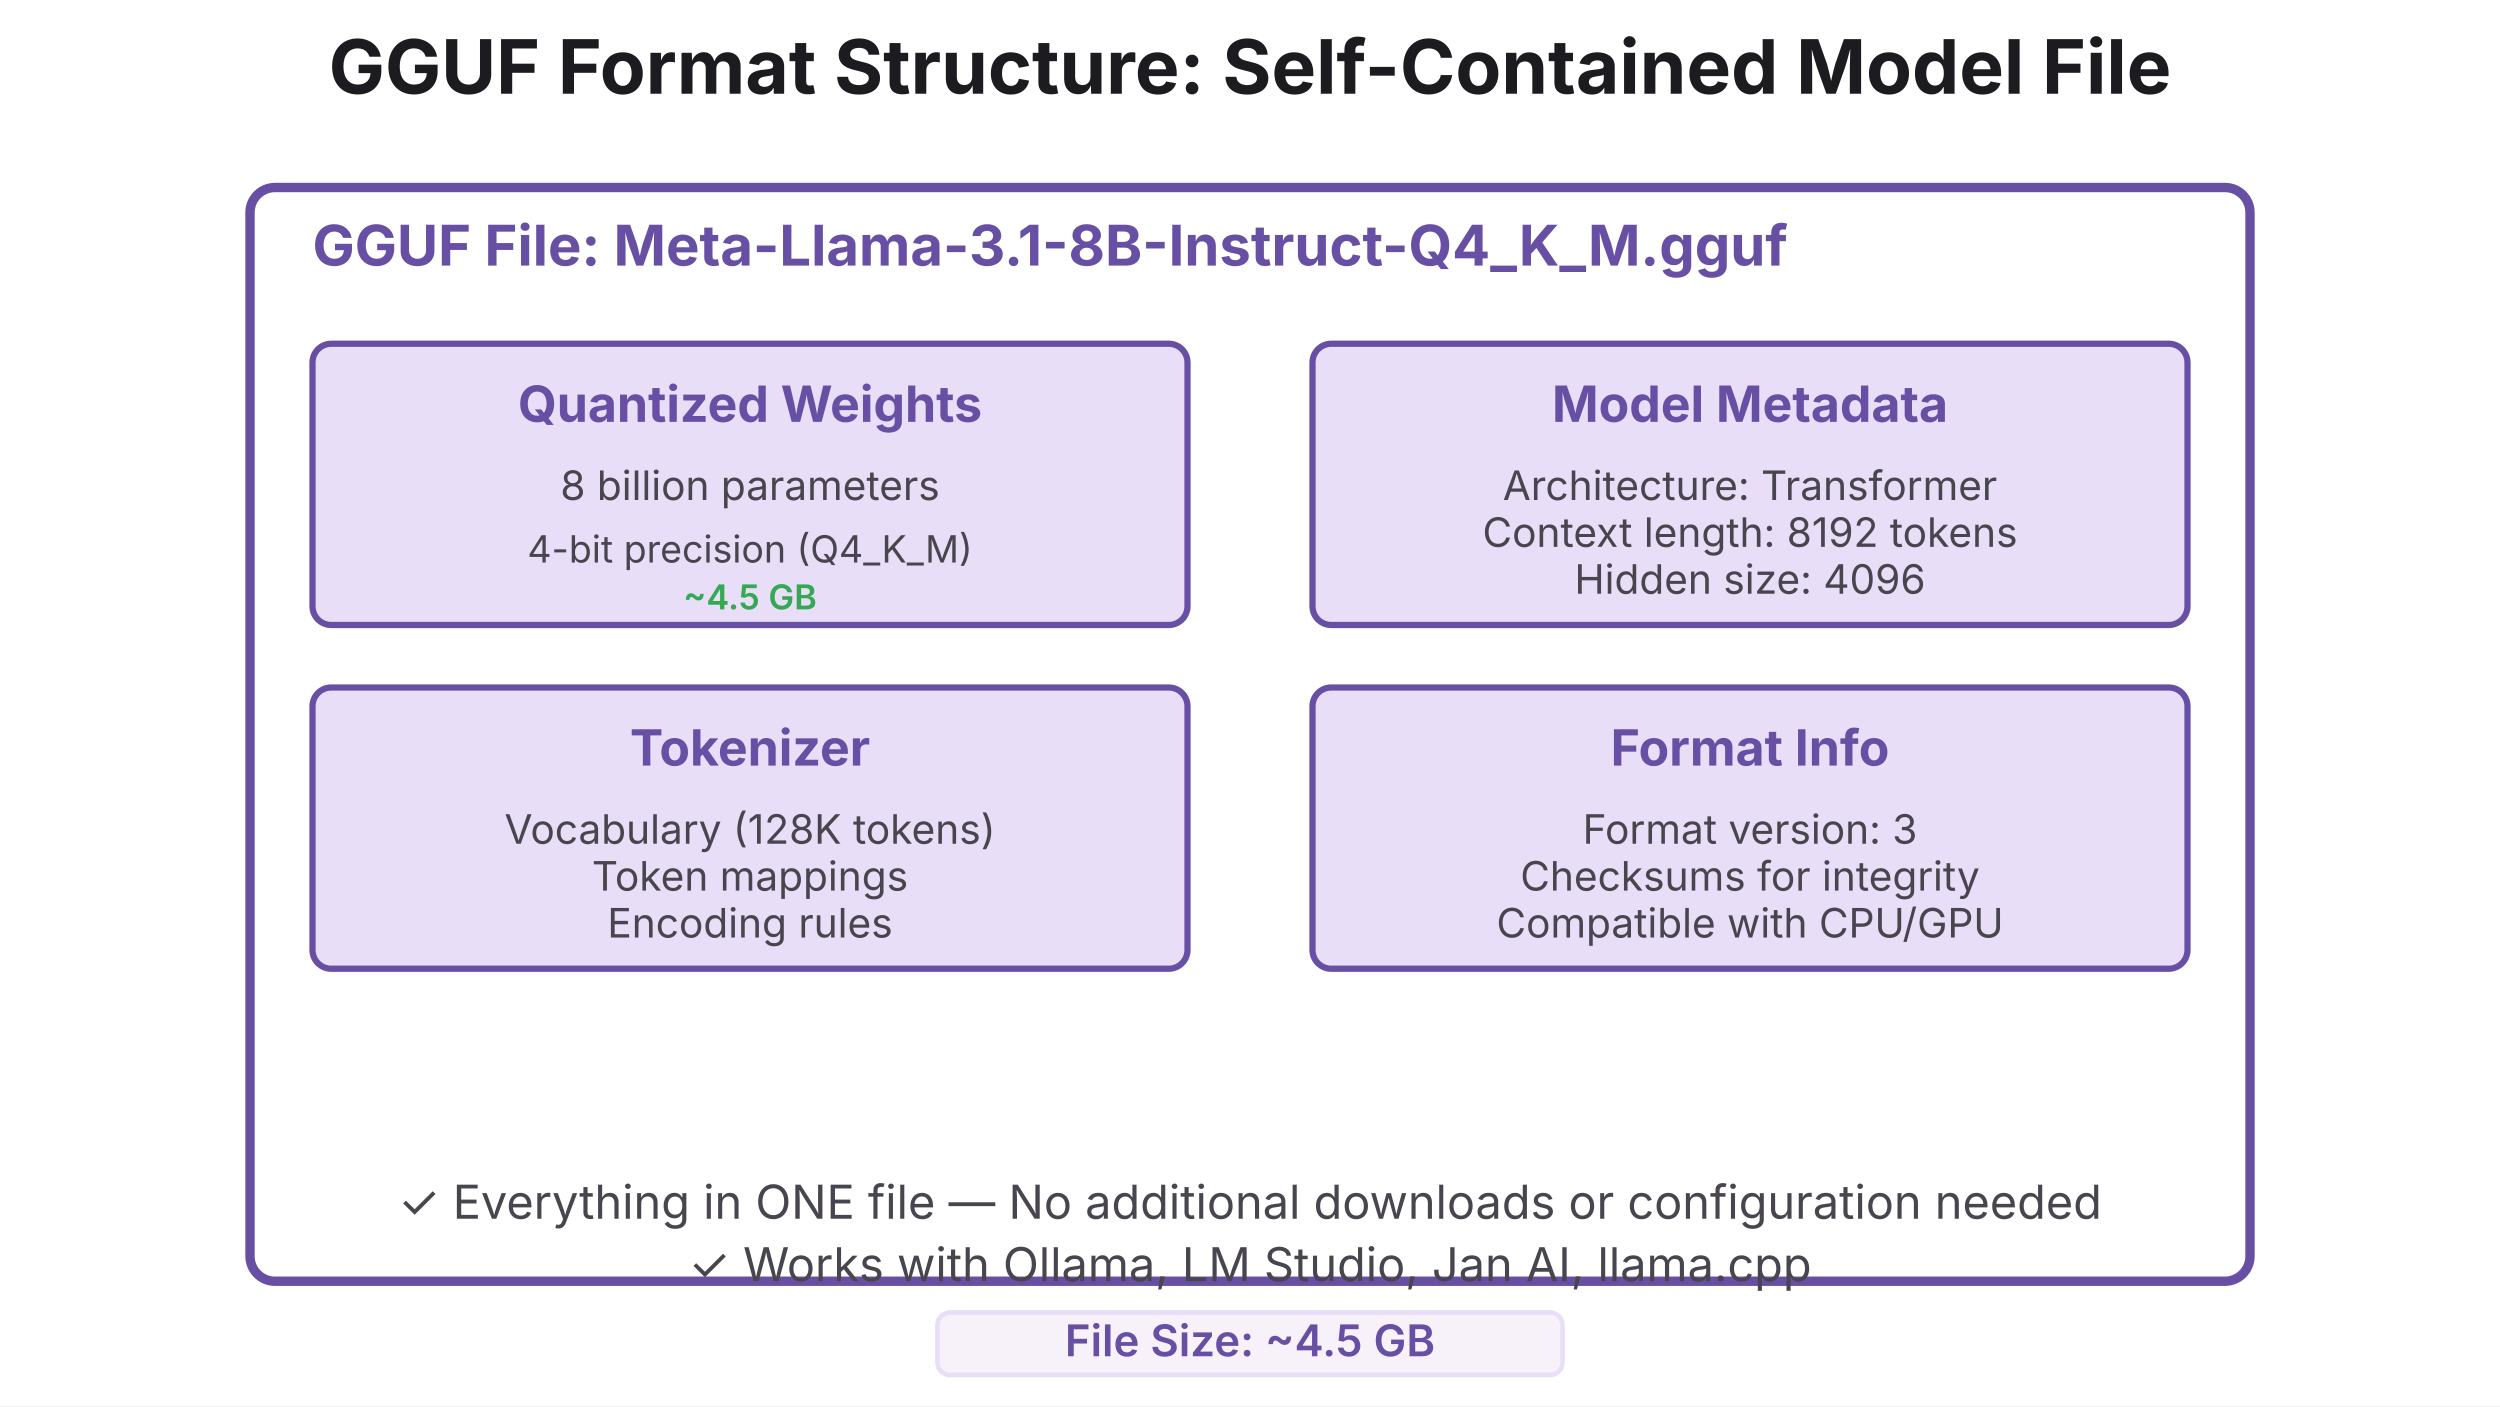
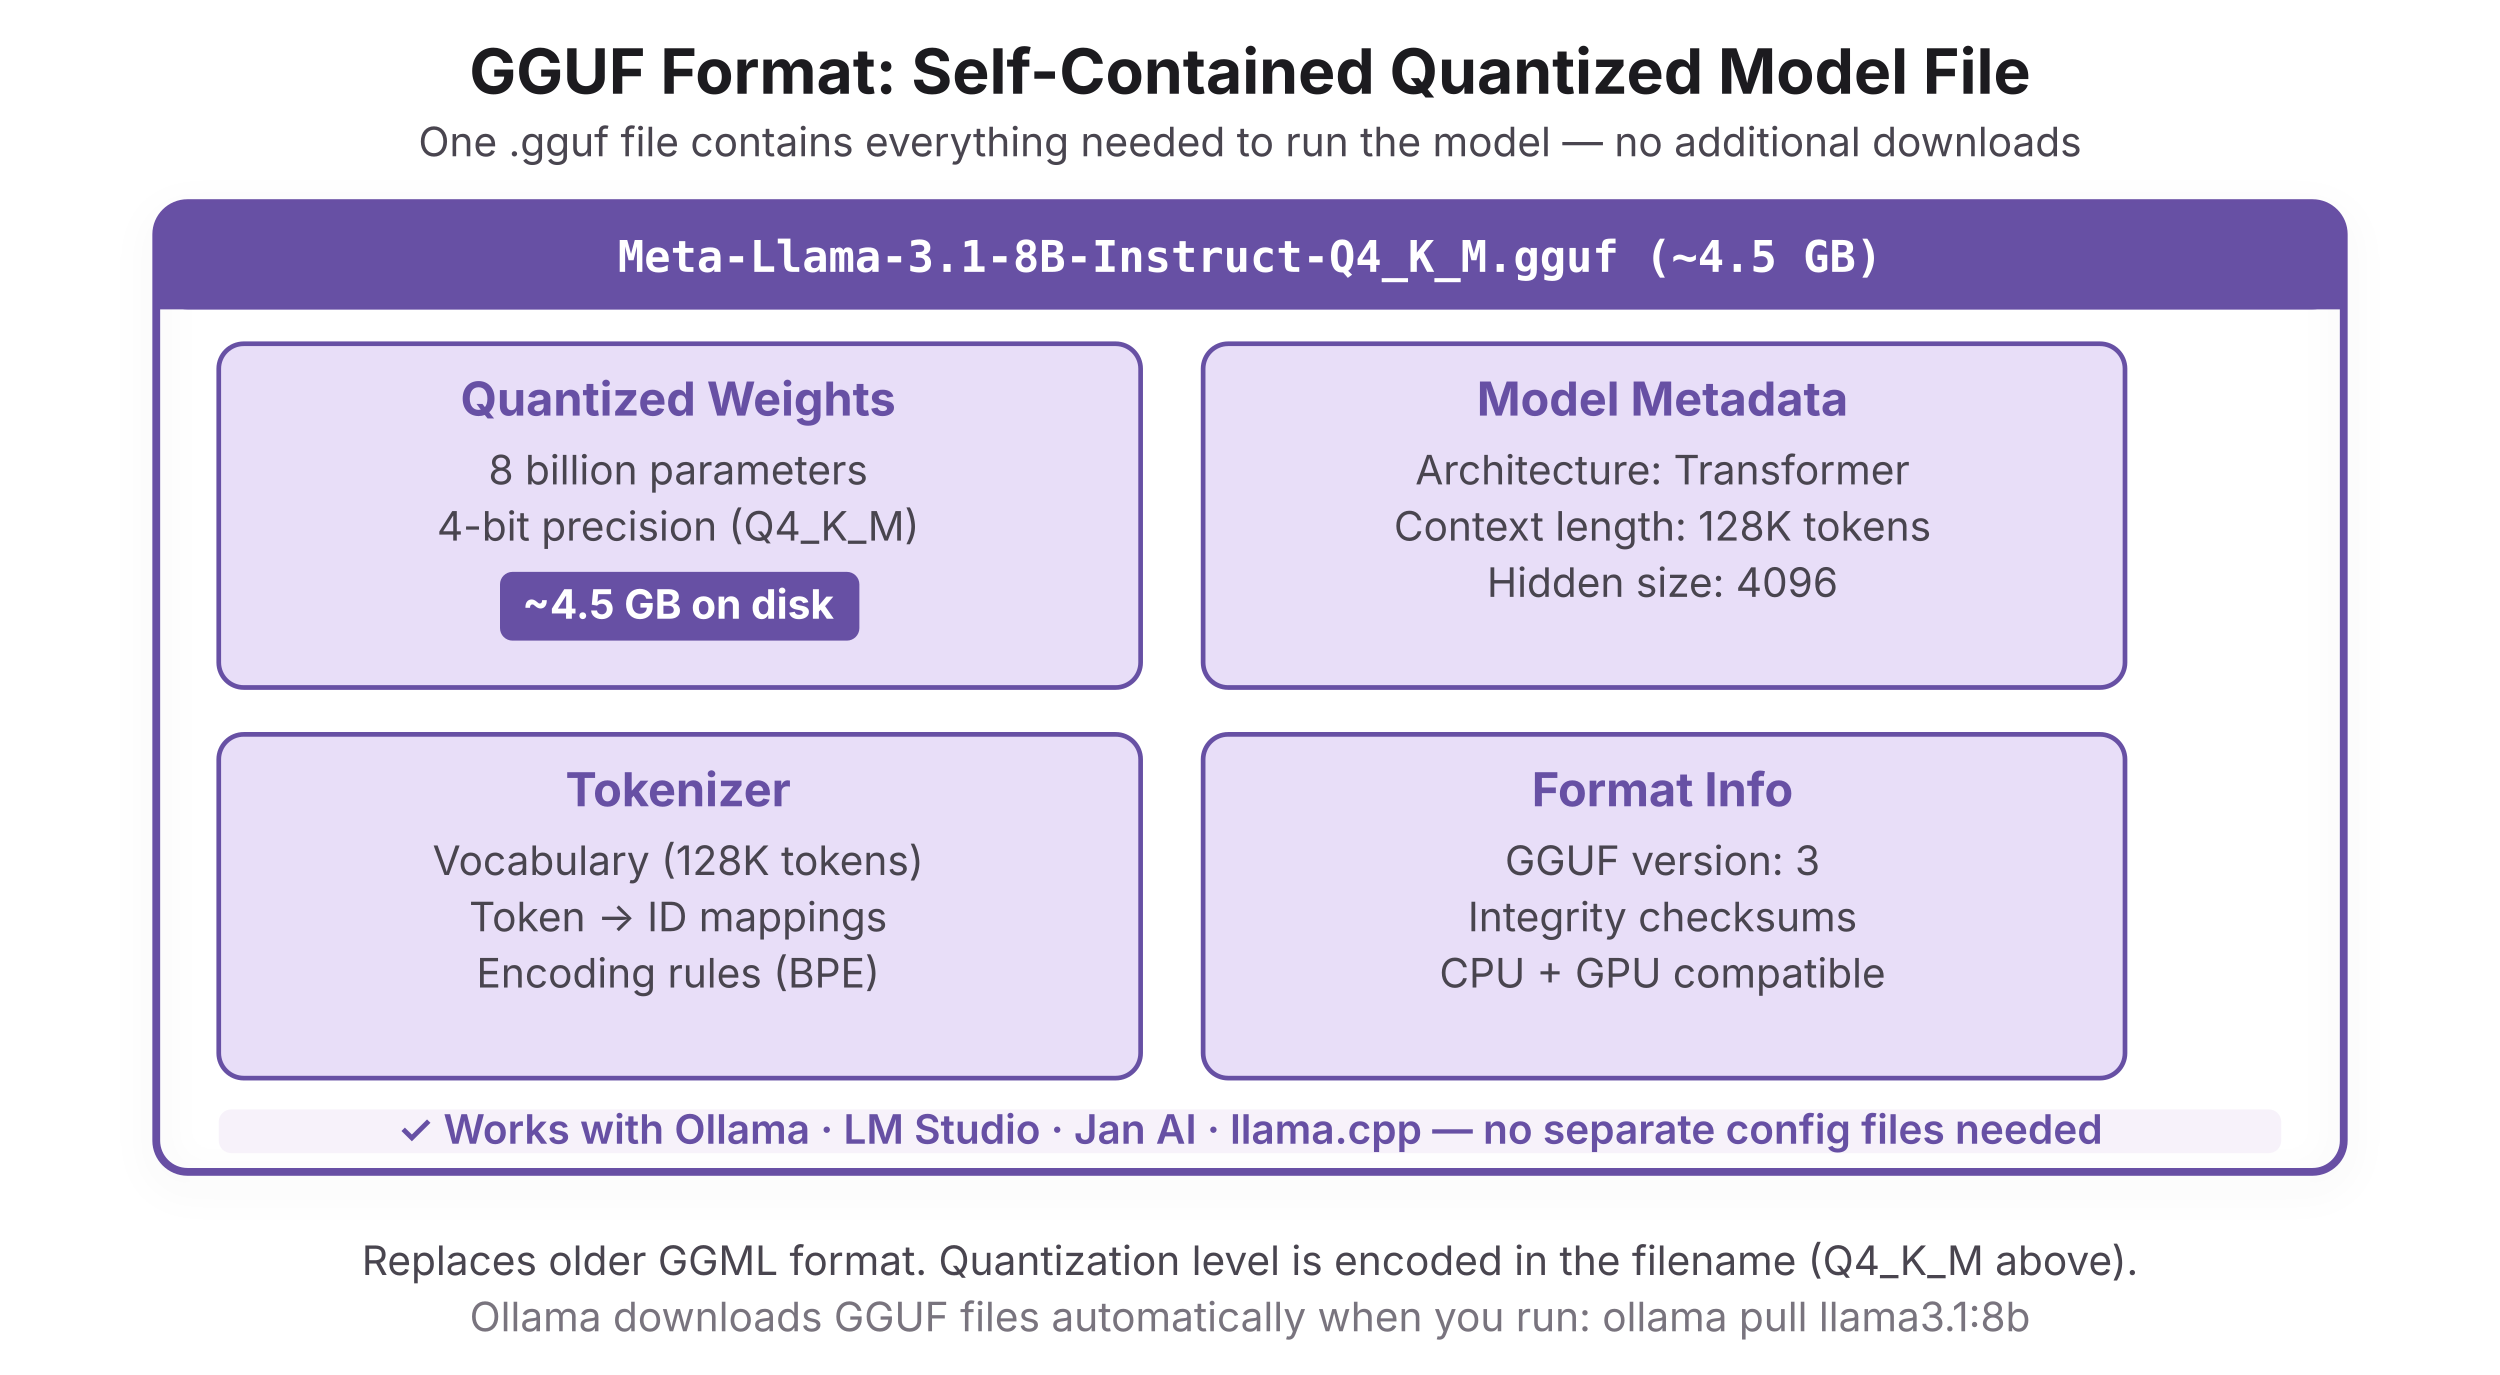
- <svg xmlns="http://www.w3.org/2000/svg" viewBox="0 0 800 450">
-   <rect width="800" height="450" fill="#FFFFFF" />
-   <text x="400" y="30" font-family="system-ui, -apple-system, sans-serif" font-size="24" font-weight="700" fill="#1C1B1F" text-anchor="middle">
-     GGUF Format Structure: Self-Contained Model File
-   </text>
-   <rect x="80" y="60" width="640" height="350" fill="none" stroke="#6750A4" stroke-width="3" rx="8" />
-   <text x="100" y="85" font-family="system-ui, -apple-system, sans-serif" font-size="18" font-weight="700" fill="#6750A4">
-     GGUF File: Meta-Llama-3.1-8B-Instruct-Q4_K_M.gguf
-   </text>
-   <rect x="100" y="110" width="280" height="90" fill="#E8DEF8" stroke="#6750A4" stroke-width="2" rx="6" />
-   <text x="240" y="135" font-family="system-ui, -apple-system, sans-serif" font-size="16" font-weight="700" fill="#6750A4" text-anchor="middle">
-     Quantized Weights
-   </text>
-   <text x="240" y="160" font-family="system-ui, -apple-system, sans-serif" font-size="13" fill="#49454F" text-anchor="middle">
-     8 billion parameters
-   </text>
-   <text x="240" y="180" font-family="system-ui, -apple-system, sans-serif" font-size="12" fill="#49454F" text-anchor="middle">
-     4-bit precision (Q4_K_M)
-   </text>
-   <text x="240" y="195" font-family="system-ui, -apple-system, sans-serif" font-size="11" font-weight="600" fill="#34A853" text-anchor="middle">
-     ~4.5 GB
-   </text>
-   <rect x="420" y="110" width="280" height="90" fill="#E8DEF8" stroke="#6750A4" stroke-width="2" rx="6" />
-   <text x="560" y="135" font-family="system-ui, -apple-system, sans-serif" font-size="16" font-weight="700" fill="#6750A4" text-anchor="middle">
-     Model Metadata
-   </text>
-   <text x="560" y="160" font-family="system-ui, -apple-system, sans-serif" font-size="13" fill="#49454F" text-anchor="middle">
-     Architecture: Transformer
-   </text>
-   <text x="560" y="175" font-family="system-ui, -apple-system, sans-serif" font-size="13" fill="#49454F" text-anchor="middle">
-     Context length: 8192 tokens
-   </text>
-   <text x="560" y="190" font-family="system-ui, -apple-system, sans-serif" font-size="13" fill="#49454F" text-anchor="middle">
-     Hidden size: 4096
-   </text>
-   <rect x="100" y="220" width="280" height="90" fill="#E8DEF8" stroke="#6750A4" stroke-width="2" rx="6" />
-   <text x="240" y="245" font-family="system-ui, -apple-system, sans-serif" font-size="16" font-weight="700" fill="#6750A4" text-anchor="middle">
-     Tokenizer
-   </text>
-   <text x="240" y="270" font-family="system-ui, -apple-system, sans-serif" font-size="13" fill="#49454F" text-anchor="middle">
-     Vocabulary (128K tokens)
-   </text>
-   <text x="240" y="285" font-family="system-ui, -apple-system, sans-serif" font-size="13" fill="#49454F" text-anchor="middle">
-     Token mappings
-   </text>
-   <text x="240" y="300" font-family="system-ui, -apple-system, sans-serif" font-size="13" fill="#49454F" text-anchor="middle">
-     Encoding rules
-   </text>
-   <rect x="420" y="220" width="280" height="90" fill="#E8DEF8" stroke="#6750A4" stroke-width="2" rx="6" />
-   <text x="560" y="245" font-family="system-ui, -apple-system, sans-serif" font-size="16" font-weight="700" fill="#6750A4" text-anchor="middle">
-     Format Info
-   </text>
-   <text x="560" y="270" font-family="system-ui, -apple-system, sans-serif" font-size="13" fill="#49454F" text-anchor="middle">
-     Format version: 3
-   </text>
-   <text x="560" y="285" font-family="system-ui, -apple-system, sans-serif" font-size="13" fill="#49454F" text-anchor="middle">
-     Checksums for integrity
-   </text>
-   <text x="560" y="300" font-family="system-ui, -apple-system, sans-serif" font-size="13" fill="#49454F" text-anchor="middle">
-     Compatible with CPU/GPU
-   </text>
-   <text x="400" y="390" font-family="system-ui, -apple-system, sans-serif" font-size="15" fill="#49454F" text-anchor="middle">
-     ✓ Everything in ONE file — No additional downloads or configuration needed
-   </text>
-   <text x="400" y="410" font-family="system-ui, -apple-system, sans-serif" font-size="15" fill="#49454F" text-anchor="middle">
-     ✓ Works with Ollama, LM Studio, Jan AI, llama.cpp
-   </text>
-   <rect x="300" y="420" width="200" height="20" fill="#F7F2FA" stroke="#E8DEF8" stroke-width="1.5" rx="4" />
-   <text x="400" y="434" font-family="system-ui, -apple-system, sans-serif" font-size="14" font-weight="600" fill="#6750A4" text-anchor="middle">
-     File Size: ~4.5 GB
-   </text>
+ <svg xmlns="http://www.w3.org/2000/svg" viewBox="0 0 800 440">
+   <defs>
+     <filter id="shadow">
+       <feDropShadow dx="0" dy="4" stdDeviation="6" flood-opacity="0.08" />
+     </filter>
+   </defs>
+   <rect width="800" height="440" fill="#FFFFFF" />
+   <text x="400" y="30" font-family="system-ui,-apple-system,sans-serif" font-size="20" font-weight="700" fill="#1C1B1F" text-anchor="middle">GGUF Format: Self-Contained Quantized Model File</text>
+   <text x="400" y="50" font-family="system-ui,-apple-system,sans-serif" font-size="13" fill="#49454F" text-anchor="middle">One .gguf file contains everything needed to run the model — no additional downloads</text>
+   <rect x="50" y="65" width="700" height="310" fill="none" stroke="#6750A4" stroke-width="2.5" rx="10" filter="url(#shadow)" />
+   <rect x="50" y="65" width="700" height="34" rx="10" fill="#6750A4" />
+   <rect x="50" y="85" width="700" height="14" fill="#6750A4" />
+   <text x="400" y="87" font-family="'SF Mono','Monaco',monospace" font-size="14" font-weight="700" fill="#FFFFFF" text-anchor="middle">Meta-Llama-3.1-8B-Instruct-Q4_K_M.gguf  (~4.5 GB)</text>
+   <rect x="70" y="110" width="295" height="110" rx="8" fill="#E8DEF8" stroke="#6750A4" stroke-width="1.5" />
+   <text x="217" y="133" font-family="system-ui,-apple-system,sans-serif" font-size="15" font-weight="700" fill="#6750A4" text-anchor="middle">Quantized Weights</text>
+   <text x="217" y="155" font-family="system-ui,-apple-system,sans-serif" font-size="13" fill="#49454F" text-anchor="middle">8 billion parameters</text>
+   <text x="217" y="173" font-family="system-ui,-apple-system,sans-serif" font-size="13" fill="#49454F" text-anchor="middle">4-bit precision (Q4_K_M)</text>
+   <rect x="160" y="183" width="115" height="22" rx="4" fill="#6750A4" />
+   <text x="217" y="198" font-family="system-ui,-apple-system,sans-serif" font-size="13" font-weight="700" fill="#FFFFFF" text-anchor="middle">~4.5 GB on disk</text>
+   <rect x="385" y="110" width="295" height="110" rx="8" fill="#E8DEF8" stroke="#6750A4" stroke-width="1.5" />
+   <text x="532" y="133" font-family="system-ui,-apple-system,sans-serif" font-size="15" font-weight="700" fill="#6750A4" text-anchor="middle">Model Metadata</text>
+   <text x="532" y="155" font-family="system-ui,-apple-system,sans-serif" font-size="13" fill="#49454F" text-anchor="middle">Architecture: Transformer</text>
+   <text x="532" y="173" font-family="system-ui,-apple-system,sans-serif" font-size="13" fill="#49454F" text-anchor="middle">Context length: 128K tokens</text>
+   <text x="532" y="191" font-family="system-ui,-apple-system,sans-serif" font-size="13" fill="#49454F" text-anchor="middle">Hidden size: 4096</text>
+   <rect x="70" y="235" width="295" height="110" rx="8" fill="#E8DEF8" stroke="#6750A4" stroke-width="1.5" />
+   <text x="217" y="258" font-family="system-ui,-apple-system,sans-serif" font-size="15" font-weight="700" fill="#6750A4" text-anchor="middle">Tokenizer</text>
+   <text x="217" y="280" font-family="system-ui,-apple-system,sans-serif" font-size="13" fill="#49454F" text-anchor="middle">Vocabulary (128K tokens)</text>
+   <text x="217" y="298" font-family="system-ui,-apple-system,sans-serif" font-size="13" fill="#49454F" text-anchor="middle">Token → ID mappings</text>
+   <text x="217" y="316" font-family="system-ui,-apple-system,sans-serif" font-size="13" fill="#49454F" text-anchor="middle">Encoding rules (BPE)</text>
+   <rect x="385" y="235" width="295" height="110" rx="8" fill="#E8DEF8" stroke="#6750A4" stroke-width="1.5" />
+   <text x="532" y="258" font-family="system-ui,-apple-system,sans-serif" font-size="15" font-weight="700" fill="#6750A4" text-anchor="middle">Format Info</text>
+   <text x="532" y="280" font-family="system-ui,-apple-system,sans-serif" font-size="13" fill="#49454F" text-anchor="middle">GGUF version: 3</text>
+   <text x="532" y="298" font-family="system-ui,-apple-system,sans-serif" font-size="13" fill="#49454F" text-anchor="middle">Integrity checksums</text>
+   <text x="532" y="316" font-family="system-ui,-apple-system,sans-serif" font-size="13" fill="#49454F" text-anchor="middle">CPU + GPU compatible</text>
+   <rect x="70" y="355" width="660" height="14" rx="4" fill="#F7F2FA" />
+   <text x="400" y="366" font-family="system-ui,-apple-system,sans-serif" font-size="13" font-weight="600" fill="#6750A4" text-anchor="middle">✓ Works with Ollama · LM Studio · Jan AI · llama.cpp — no separate config files needed</text>
+   <text x="400" y="408" font-family="system-ui,-apple-system,sans-serif" font-size="13" fill="#49454F" text-anchor="middle">Replaces older GGML format. Quantization level is encoded in the filename (Q4_K_M above).</text>
+   <text x="400" y="426" font-family="system-ui,-apple-system,sans-serif" font-size="13" fill="#79747E" text-anchor="middle">Ollama downloads GGUF files automatically when you run: ollama pull llama3.1:8b</text>
</svg>
